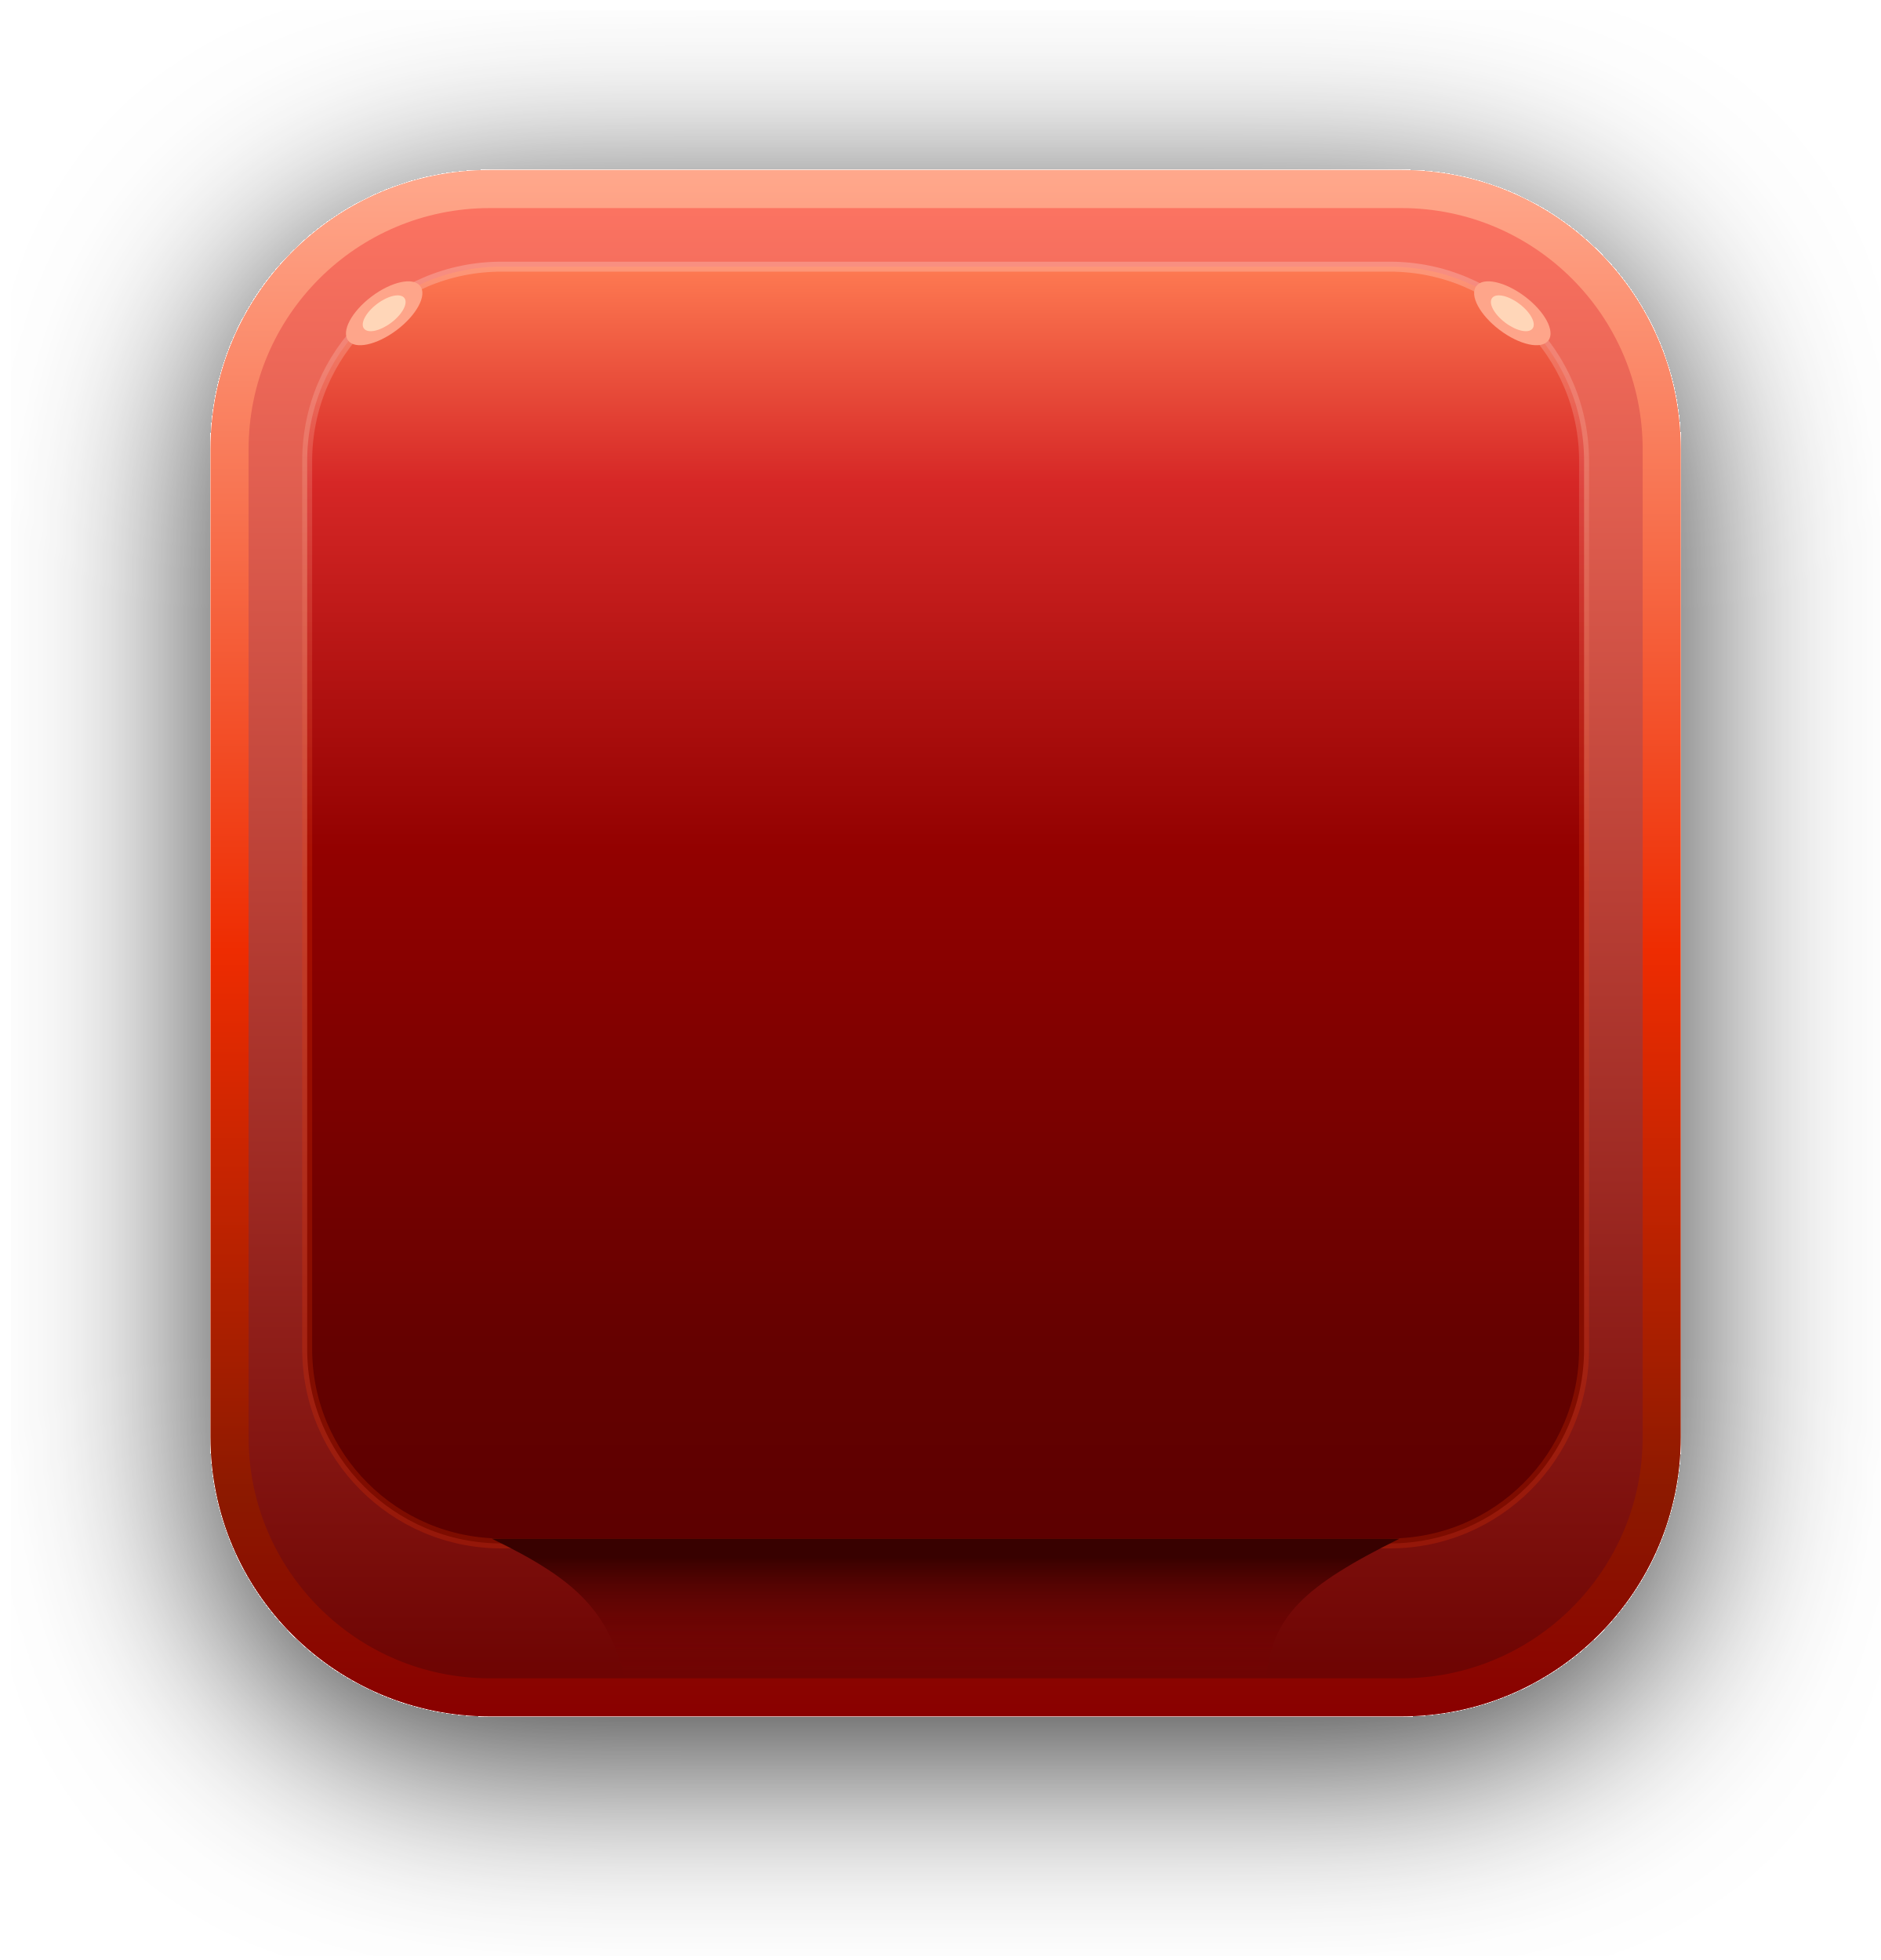
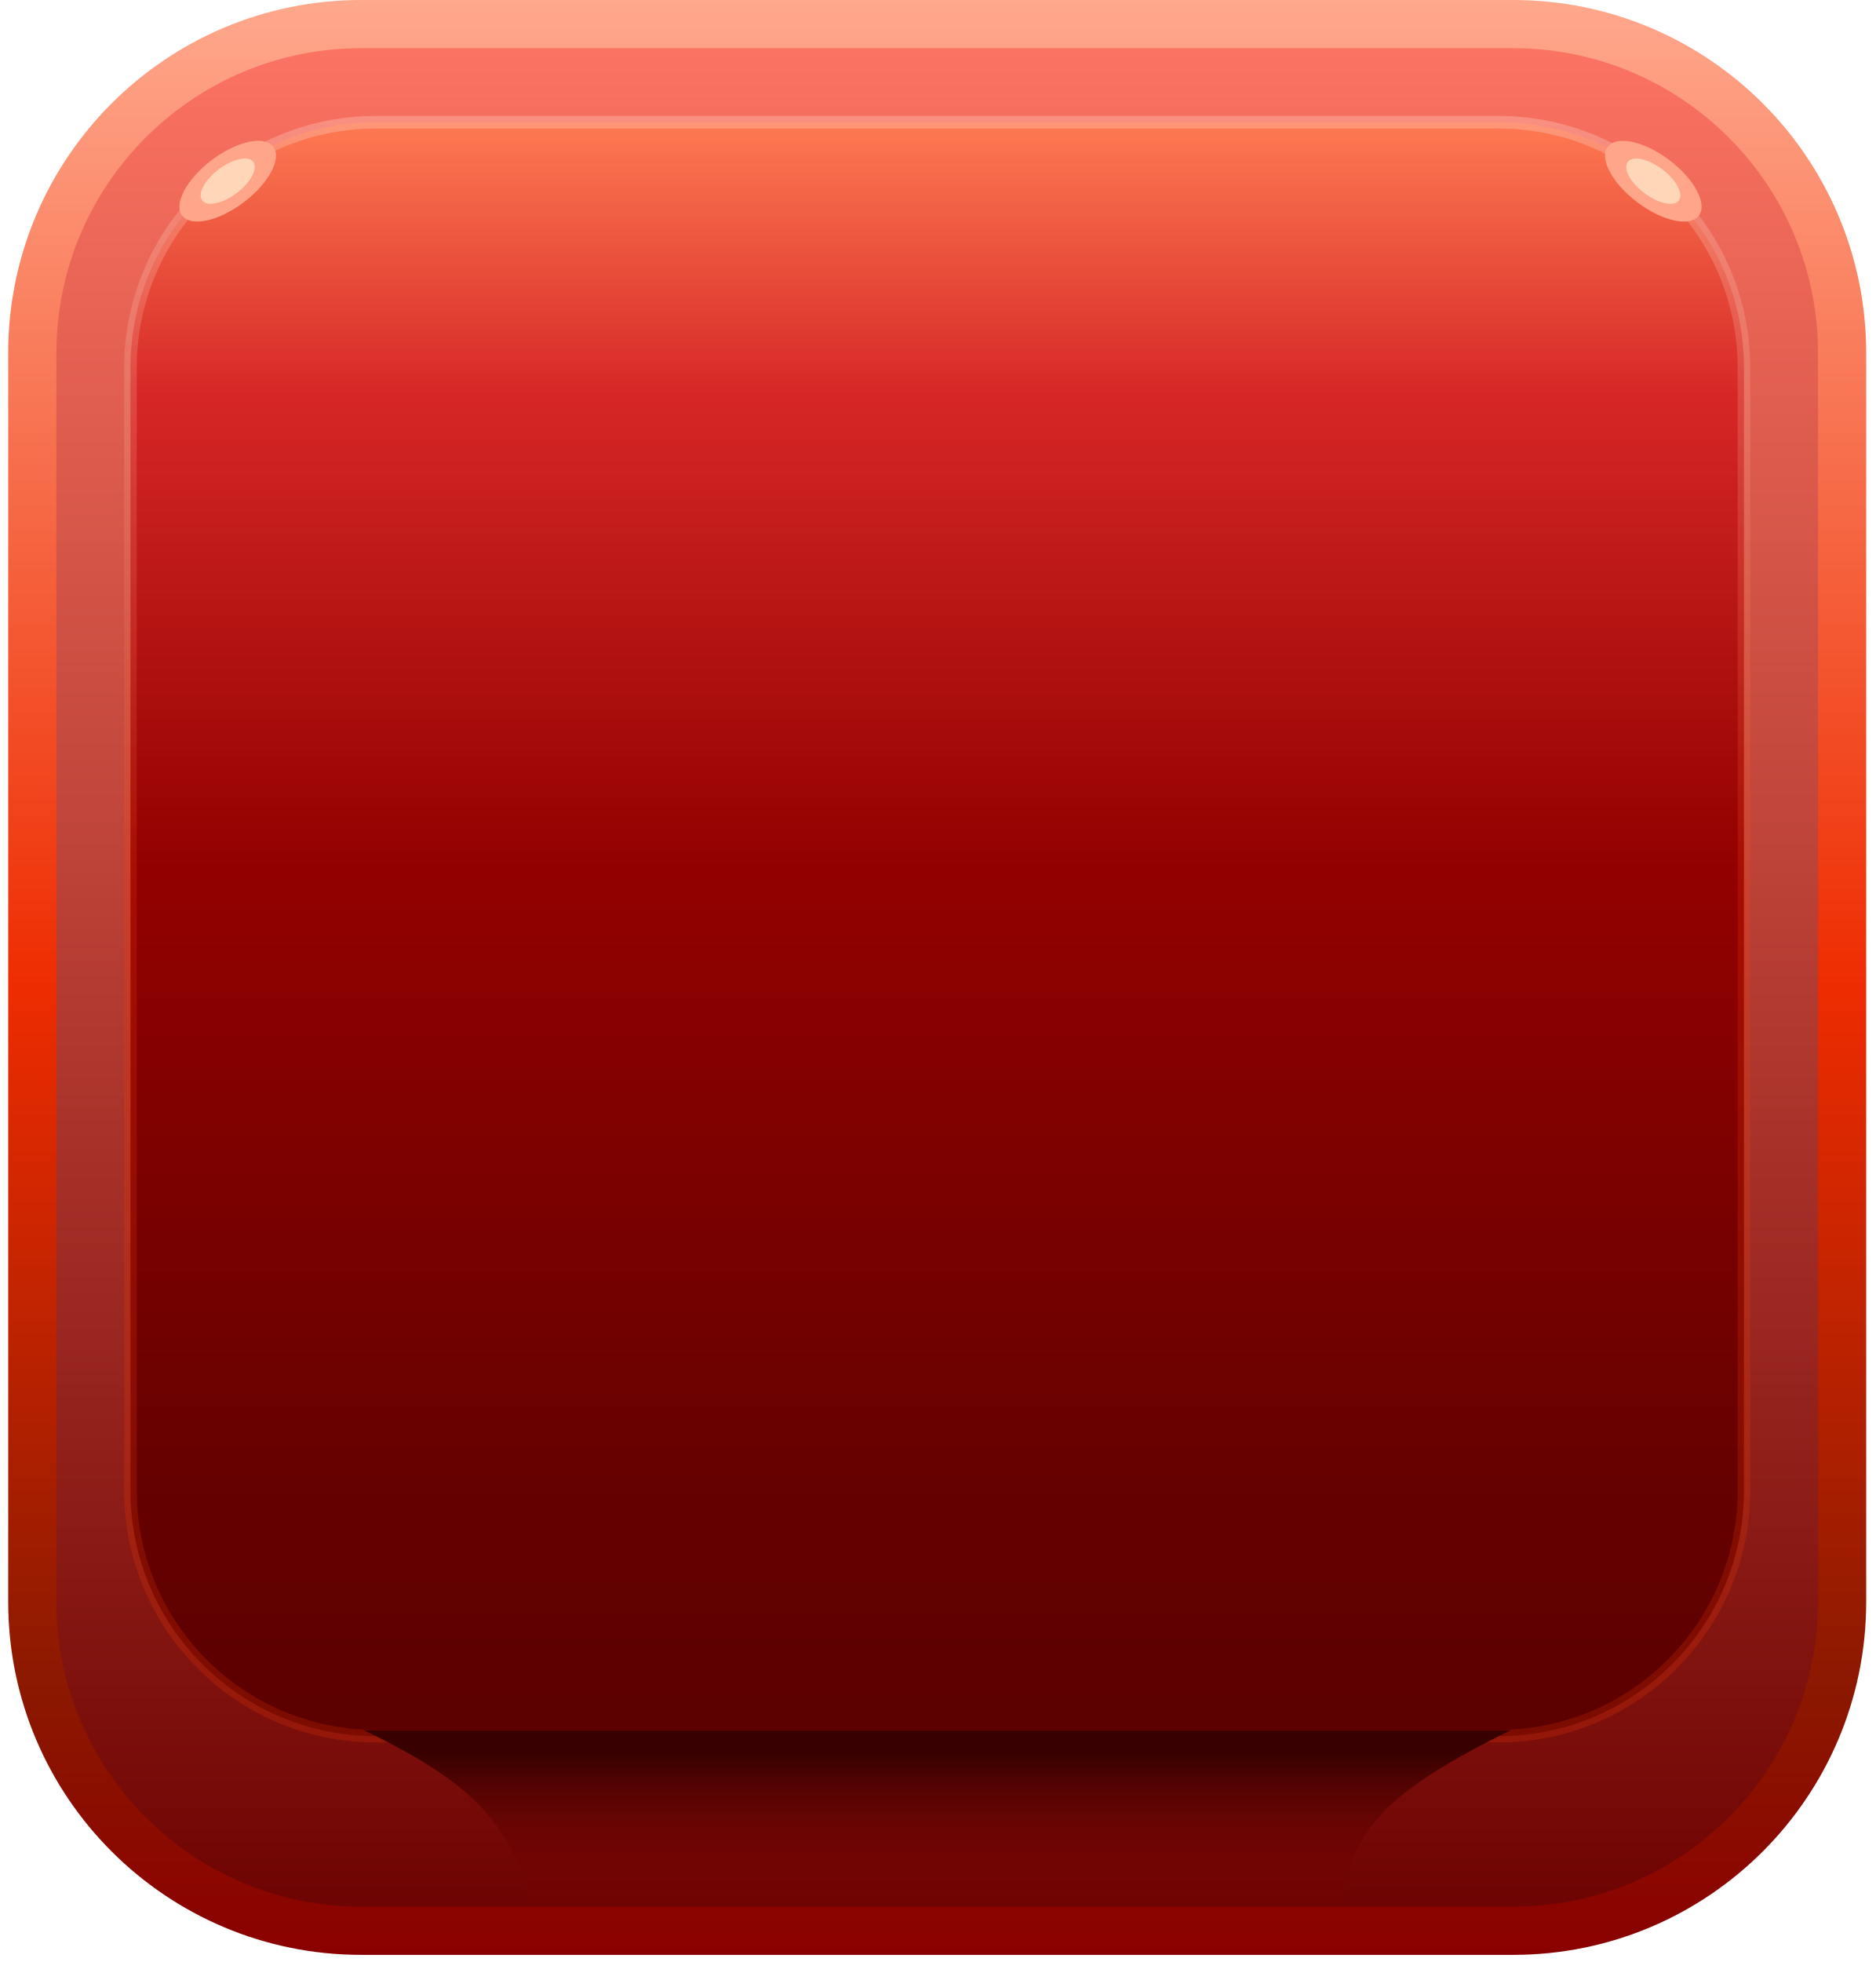
- <svg xmlns="http://www.w3.org/2000/svg" width="166" height="173" viewBox="0 0 166 173" fill="none">
-   <g filter="url(#filter0_d_278_3856)">
-     <rect x="20.256" y="16.683" width="126.403" height="133.136" rx="22.974" fill="url(#paint0_linear_278_3856)" stroke="url(#paint1_linear_278_3856)" stroke-width="3.366" />
-     <rect x="27.111" y="23.537" width="112.694" height="112.694" rx="17.147" fill="url(#paint2_linear_278_3856)" stroke="url(#paint3_linear_278_3856)" stroke-width="0.879" />
-     <path d="M55.154 148.103H111.761C112.279 142.668 115.05 140.008 123.512 135.813H43.404C51.073 139.512 53.614 142.26 55.154 148.103Z" fill="url(#paint4_linear_278_3856)" />
-     <ellipse cx="33.906" cy="27.651" rx="1.85" ry="3.987" transform="rotate(52.9582 33.906 27.6515)" fill="#FEA58A" />
-     <ellipse cx="33.906" cy="27.652" rx="1.038" ry="2.236" transform="rotate(52.9582 33.9061 27.6516)" fill="#FFD6B8" />
-     <ellipse rx="1.85" ry="3.987" transform="matrix(-0.602397 0.798197 0.798197 0.602397 133.473 27.6515)" fill="#FEA58A" />
-     <ellipse rx="1.038" ry="2.236" transform="matrix(-0.602397 0.798197 0.798197 0.602397 133.473 27.6516)" fill="#FFD6B8" />
-   </g>
+ <svg xmlns="http://www.w3.org/2000/svg" width="131" height="137" viewBox="0 0 131 137" fill="none">
+   <rect x="2.256" y="1.683" width="126.403" height="133.136" rx="22.974" fill="url(#paint0_linear_278_3856)" stroke="url(#paint1_linear_278_3856)" stroke-width="3.366" />
+   <rect x="9.111" y="8.537" width="112.694" height="112.694" rx="17.147" fill="url(#paint2_linear_278_3856)" stroke="url(#paint3_linear_278_3856)" stroke-width="0.879" />
+   <path d="M37.154 133.103H93.761C94.279 127.668 97.05 125.008 105.512 120.813H25.404C33.073 124.512 35.614 127.26 37.154 133.103Z" fill="url(#paint4_linear_278_3856)" />
+   <ellipse cx="15.906" cy="12.652" rx="1.85" ry="3.987" transform="rotate(52.9582 15.906 12.6515)" fill="#FEA58A" />
+   <ellipse cx="15.906" cy="12.652" rx="1.038" ry="2.236" transform="rotate(52.9582 15.9061 12.6516)" fill="#FFD6B8" />
+   <ellipse rx="1.85" ry="3.987" transform="matrix(-0.602397 0.798197 0.798197 0.602397 115.473 12.6515)" fill="#FEA58A" />
+   <ellipse rx="1.038" ry="2.236" transform="matrix(-0.602397 0.798197 0.798197 0.602397 115.473 12.6516)" fill="#FFD6B8" />
  <defs>
-     <filter id="filter0_d_278_3856" x="0.987" y="0.931" width="164.942" height="171.675" filterUnits="userSpaceOnUse" color-interpolation-filters="sRGB">
-       <feFlood flood-opacity="0" result="BackgroundImageFix" />
-       <feColorMatrix in="SourceAlpha" type="matrix" values="0 0 0 0 0 0 0 0 0 0 0 0 0 0 0 0 0 0 127 0" result="hardAlpha" />
-       <feOffset dy="3.517" />
-       <feGaussianBlur stdDeviation="8.793" />
-       <feComposite in2="hardAlpha" operator="out" />
-       <feColorMatrix type="matrix" values="0 0 0 0 0 0 0 0 0 0 0 0 0 0 0 0 0 0 0.79 0" />
-       <feBlend mode="normal" in2="BackgroundImageFix" result="effect1_dropShadow_278_3856" />
-       <feBlend mode="normal" in="SourceGraphic" in2="effect1_dropShadow_278_3856" result="shape" />
-     </filter>
-     <linearGradient id="paint0_linear_278_3856" x1="83.458" y1="15" x2="83.458" y2="151.502" gradientUnits="userSpaceOnUse">
+     <linearGradient id="paint0_linear_278_3856" x1="65.458" y1="0" x2="65.458" y2="136.502" gradientUnits="userSpaceOnUse">
      <stop stop-color="#FF7664" />
      <stop offset="1" stop-color="#6A0100" />
    </linearGradient>
-     <linearGradient id="paint1_linear_278_3856" x1="83.458" y1="15" x2="83.458" y2="151.502" gradientUnits="userSpaceOnUse">
+     <linearGradient id="paint1_linear_278_3856" x1="65.458" y1="0" x2="65.458" y2="136.502" gradientUnits="userSpaceOnUse">
      <stop stop-color="#FFA88C" />
      <stop offset="0.505" stop-color="#EE2C01" />
      <stop offset="0.859" stop-color="#8C1900" />
      <stop offset="1" stop-color="#8A0000" />
    </linearGradient>
-     <linearGradient id="paint2_linear_278_3856" x1="83.458" y1="23.098" x2="83.458" y2="136.671" gradientUnits="userSpaceOnUse">
+     <linearGradient id="paint2_linear_278_3856" x1="65.458" y1="8.098" x2="65.458" y2="121.671" gradientUnits="userSpaceOnUse">
      <stop stop-color="#FF7C53" />
      <stop offset="0.172" stop-color="#D62726" />
      <stop offset="0.456" stop-color="#930100" />
      <stop offset="0.839" stop-color="#650100" />
      <stop offset="1" stop-color="#5C0000" />
    </linearGradient>
-     <linearGradient id="paint3_linear_278_3856" x1="83.458" y1="23.098" x2="83.458" y2="78.173" gradientUnits="userSpaceOnUse">
+     <linearGradient id="paint3_linear_278_3856" x1="65.458" y1="8.098" x2="65.458" y2="63.173" gradientUnits="userSpaceOnUse">
      <stop stop-color="white" stop-opacity="0.22" />
      <stop offset="1" stop-color="#FF3D00" stop-opacity="0.2" />
    </linearGradient>
-     <linearGradient id="paint4_linear_278_3856" x1="83.458" y1="148.103" x2="83.458" y2="137.437" gradientUnits="userSpaceOnUse">
+     <linearGradient id="paint4_linear_278_3856" x1="65.458" y1="133.103" x2="65.458" y2="122.437" gradientUnits="userSpaceOnUse">
      <stop stop-color="#850100" stop-opacity="0" />
      <stop offset="1" stop-color="#380100" />
    </linearGradient>
  </defs>
</svg>
